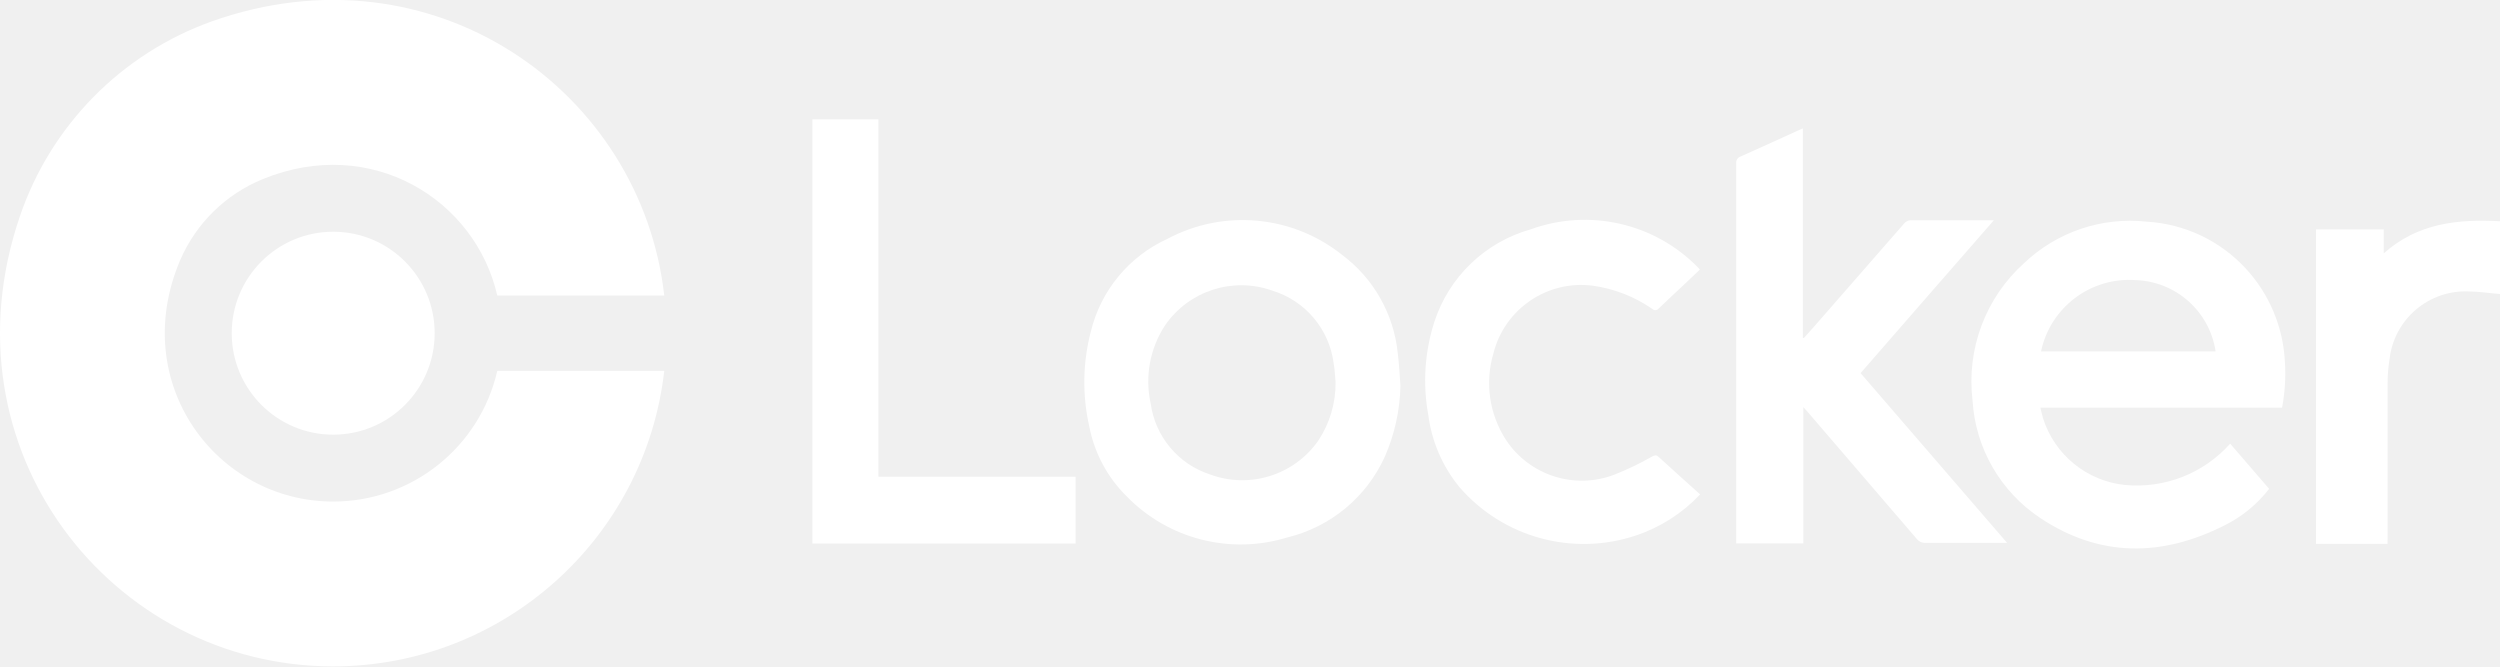
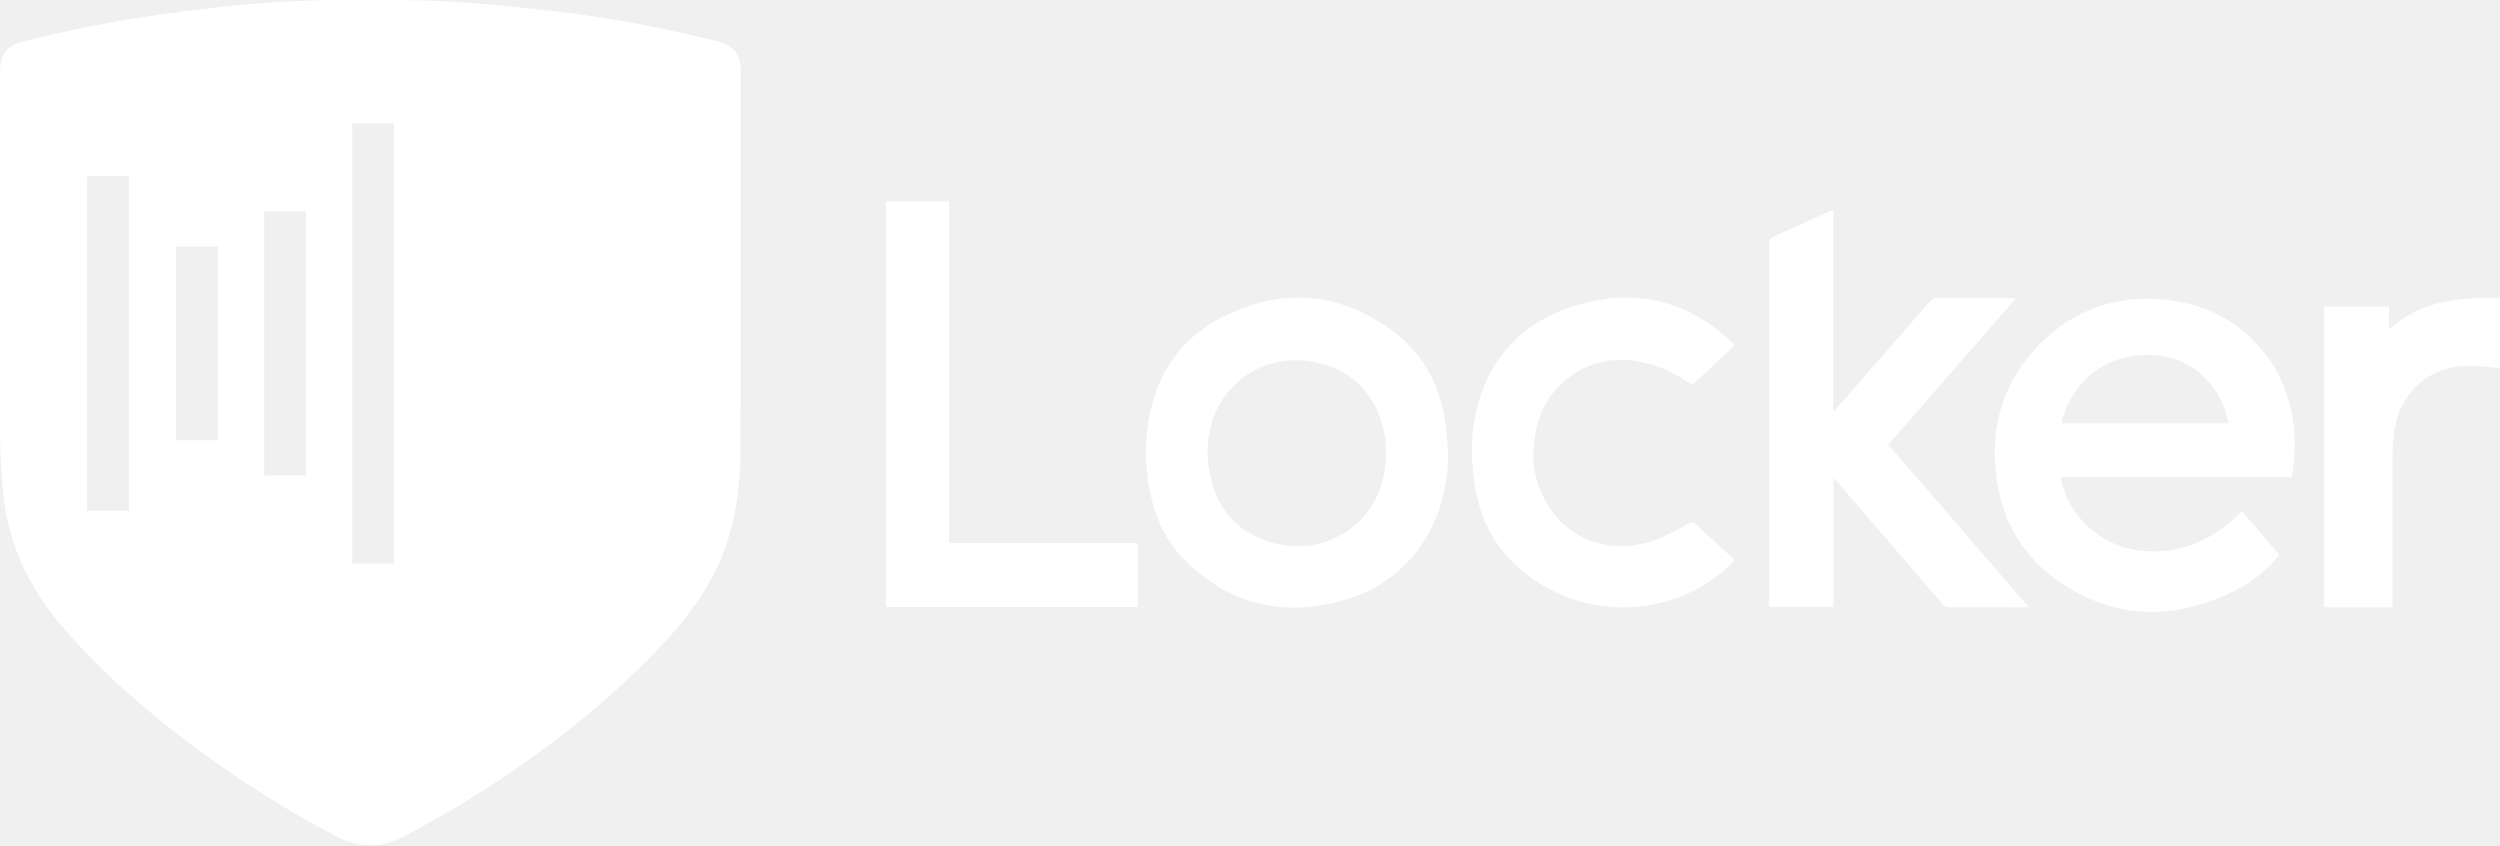
- <svg xmlns="http://www.w3.org/2000/svg" viewBox="0 0 233.57 62.26">
+ <svg xmlns="http://www.w3.org/2000/svg" viewBox="0 0 1041 352">
  <defs>
    <style>.cls-1{fill:#fff;}</style>
  </defs>
  <g id="Layer_2" data-name="Layer 2">
-     <g id="Layer_1-2" data-name="Layer 1">
-       <path class="cls-1" d="M31.13,46.86c-10.89,0-19.2-11.07-14.29-22.57a14.29,14.29,0,0,1,7.72-7.56c10.13-4.14,19.85,1.91,21.9,10.88h15.6C59.91,8.51,40.49-5.36,19.78,2A29.42,29.42,0,0,0,1.86,20.2C-5.59,42,10.4,62.26,31.13,62.26A31.14,31.14,0,0,0,62.06,34.65H46.46A15.73,15.73,0,0,1,31.13,46.86Z" />
-       <circle class="cls-1" cx="31.13" cy="31.13" r="9.48" />
-       <path class="cls-1" d="M213.21,38.09H190.63c.09.36.15.67.25,1a9,9,0,0,0,7.65,6.22,11.68,11.68,0,0,0,9.83-3.86L212,45.67a12,12,0,0,1-4.18,3.42c-5.84,2.95-11.64,3-17.18-.68a14.2,14.2,0,0,1-6.35-11,14.86,14.86,0,0,1,4.81-12.82,14.36,14.36,0,0,1,11.47-3.88,13.68,13.68,0,0,1,9.25,4.38,13.85,13.85,0,0,1,3.65,8.65A17.14,17.14,0,0,1,213.21,38.09ZM207,32.83a7.82,7.82,0,0,0-7.48-6.66,8.42,8.42,0,0,0-8.83,6.66Z" />
-       <path class="cls-1" d="M168.44,12V31.57l.1,0,.94-1.05q4.22-4.83,8.42-9.64a.87.87,0,0,1,.55-.3c2.52,0,5,0,7.55,0l.28,0c-4.18,4.78-8.3,9.52-12.45,14.28l13.69,15.86-.46,0c-2.42,0-4.85,0-7.27,0a1,1,0,0,1-.65-.3q-5.16-6-10.31-12l-.35-.38V50.77h-6.27c0-.14,0-.3,0-.46V15.26a.6.6,0,0,1,.42-.64c1.81-.8,3.6-1.63,5.41-2.45C168.12,12.12,168.25,12.09,168.44,12Z" />
-       <path class="cls-1" d="M130.84,36.06a17.38,17.38,0,0,1-1.46,6.61,13.49,13.49,0,0,1-9.1,7.54,14.85,14.85,0,0,1-15-3.82,12.5,12.5,0,0,1-3.51-6.54,18.73,18.73,0,0,1,.15-8.9,12.85,12.85,0,0,1,7.14-8.63,14.92,14.92,0,0,1,16.34,1.5A13.11,13.11,0,0,1,130.59,33C130.72,34,130.76,35,130.84,36.06Zm-6.06-.36c-.06-.58-.07-1.18-.18-1.76a8.19,8.19,0,0,0-5.74-6.79,8.64,8.64,0,0,0-10,3.23,9.55,9.55,0,0,0-1.35,7.34,8.13,8.13,0,0,0,5.55,6.61,8.67,8.67,0,0,0,10.11-3.17A9.68,9.68,0,0,0,124.78,35.7Z" />
-       <path class="cls-1" d="M75.9,50.78V11.15h6.17V44.54h18.42v6.24Z" />
-       <path class="cls-1" d="M158.84,46.19a14.62,14.62,0,0,1-6,3.84,15.36,15.36,0,0,1-16.47-4.5,13.31,13.31,0,0,1-2.93-6.78A17.87,17.87,0,0,1,134,30.1a13.22,13.22,0,0,1,9-8.67A14.8,14.8,0,0,1,158.65,25l.16.19-1.42,1.35c-.8.76-1.62,1.5-2.41,2.27a.4.4,0,0,1-.61.05,12.93,12.93,0,0,0-5.57-2.17A8.46,8.46,0,0,0,139.53,33a9.77,9.77,0,0,0,1.17,8.1,8.49,8.49,0,0,0,10.14,3.24,27.41,27.41,0,0,0,3.5-1.68c.23-.11.37-.19.59,0C156.21,43.82,157.5,45,158.84,46.19Z" />
-       <path class="cls-1" d="M223.06,50.81h-6.39l-.29,0V21.43h6.33v2.24c3.17-2.83,6.92-3.21,10.86-3v6.8c-1-.08-1.93-.23-2.9-.24a7.14,7.14,0,0,0-7.42,6.33,13.54,13.54,0,0,0-.18,2.21c0,4.83,0,9.66,0,14.49Z" />
+     <g id="Logo_versions" data-name="Logo versions">
+       <path class="cls-1" d="M954.21,198.66H858c.38,1.52.65,2.87,1,4.18,4.33,14.33,17.71,25.06,32.63,26.5,16.7,1.62,30.21-4.63,41.89-16.46L949.09,231a51.22,51.22,0,0,1-17.8,14.58c-24.9,12.57-49.64,12.9-73.22-2.93-16.41-11-25.3-27.1-27.1-46.79-2-21.42,4.7-39.91,20.51-54.64,13.71-12.79,30.21-18.11,48.91-16.55,15.48,1.3,28.82,7.22,39.44,18.68,9.62,10.37,14.46,22.84,15.54,36.85A72.6,72.6,0,0,1,954.21,198.66Zm-26.33-22.45c-2.72-15-14.26-27.69-31.87-28.36-20.65-.78-33.7,12.3-37.65,28.36Z" />
+       <path class="cls-1" d="M763.36,87.52v83.33l.42.2c1.35-1.5,2.71-3,4-4.5q17.93-20.56,35.88-41.1a3.65,3.65,0,0,1,2.37-1.25c10.72-.09,21.44-.07,32.16-.07.25,0,.5.05,1.18.12-17.78,20.41-35.36,40.58-53.06,60.91l58.37,67.59c-.88.06-1.42.14-2,.14-10.34,0-20.67,0-31-.06a4.15,4.15,0,0,1-2.75-1.26q-22-25.45-44-51c-.37-.44-.78-.84-1.5-1.61v53.75H736.82c0-.61-.12-1.28-.12-2q0-74.71,0-149.43a2.54,2.54,0,0,1,1.8-2.71c7.71-3.43,15.37-7,23-10.44C762,88,762.57,87.8,763.36,87.52Z" />
+       <path class="cls-1" d="M603.07,190c-.44,9.8-2.06,19.32-6.23,28.2-7.86,16.73-21.18,27.43-38.78,32.14-24.14,6.47-45.77,1.23-63.95-16.3-7.94-7.65-12.6-17.2-14.94-27.9a80.24,80.24,0,0,1,.61-37.92c4.44-17,15-29.33,30.46-36.81,24.26-11.71,47.78-9.72,69.64,6.41C593,147.51,599.81,161,602,176.94,602.59,181.26,602.72,185.65,603.07,190Zm-25.83-1.52c-.24-2.5-.29-5-.74-7.5-2.64-14.3-10.56-24.38-24.5-29-16.28-5.37-33.37.28-42.52,13.77-6.46,9.54-7.83,20.22-5.77,31.31,2.55,13.76,10.36,23.53,23.66,28.17,16.4,5.73,33.7.1,43.09-13.52C575.28,204.75,577.06,196.85,577.24,188.48Z" />
+       <path class="cls-1" d="M368.87,252.74V83.83h26.31V226.16H473.7v26.58Z" />
+       <path class="cls-1" d="M722.43,233.2a62.51,62.51,0,0,1-25.71,16.35c-25.18,8.38-53.22.76-70.22-19.19-7.11-8.34-10.86-18.21-12.52-28.91-1.93-12.47-1.47-24.83,2.6-36.87,6.39-18.9,19.78-31,38.36-37,25-8,47.5-2.94,66.7,15.34a9.8,9.8,0,0,1,.7.81c-2.07,1.95-4.06,3.85-6.07,5.73-3.43,3.23-6.9,6.41-10.29,9.68a1.72,1.72,0,0,1-2.6.23c-7.24-4.79-15-8.19-23.75-9.25a36,36,0,0,0-39.48,26.67c-3.15,12.11-2,23.89,5,34.54,9.24,14.11,26.3,19.58,43.24,13.81,5.19-1.77,10-4.68,14.94-7.17,1-.49,1.57-.81,2.51.06C711.24,223.09,716.75,228.05,722.43,233.2Z" />
+       <path class="cls-1" d="M996.22,252.88H969c-.37,0-.75,0-1.25-.07V127.63h27v9.55c13.51-12.06,29.47-13.66,46.26-12.9v29c-4.07-.36-8.2-1-12.33-1-16.75-.12-29,10.38-31.66,27a61.92,61.92,0,0,0-.75,9.43c-.07,20.59,0,41.17,0,61.76Z" />
+       <path class="cls-1" d="M308.44,29.07c0-6.12-3.25-10.29-9.13-11.72A542,542,0,0,0,234.68,5.11C219,3.24,203.22,1.68,187.45.67,175.21-.11,162.91.09,150.64,0A488.07,488.07,0,0,0,92.92,2.8C82.51,4,72.1,5.18,61.75,6.76,44.18,9.45,26.77,13,9.51,17.28,3.19,18.85.06,22.71.06,29.26V108.7H0c0,24.51-.13,49,.08,73.52a220.69,220.69,0,0,0,1.59,26.21c2.49,19.29,10.64,36.21,23.08,51.06C38.26,275.55,53.68,289.61,70,302.65a446.14,446.14,0,0,0,69.76,45.47c9.76,5.16,19.44,5.23,29.09-.14,7.88-4.38,15.83-8.65,23.54-13.33,29.87-18.15,57.48-39.2,81.74-64.48,9.3-9.68,17.57-20.1,23.62-32.18,8-16,10.55-33.22,10.61-50.81C308.55,134.48,308.44,81.77,308.44,29.07ZM53.62,212.67H36.21V73.33H53.62Zm37.13-29.34H73.33V102.67H90.75ZM127.42,198H110V88h17.42Zm36.66,36.67H146.67V51.33h17.41Z" />
    </g>
  </g>
</svg>
